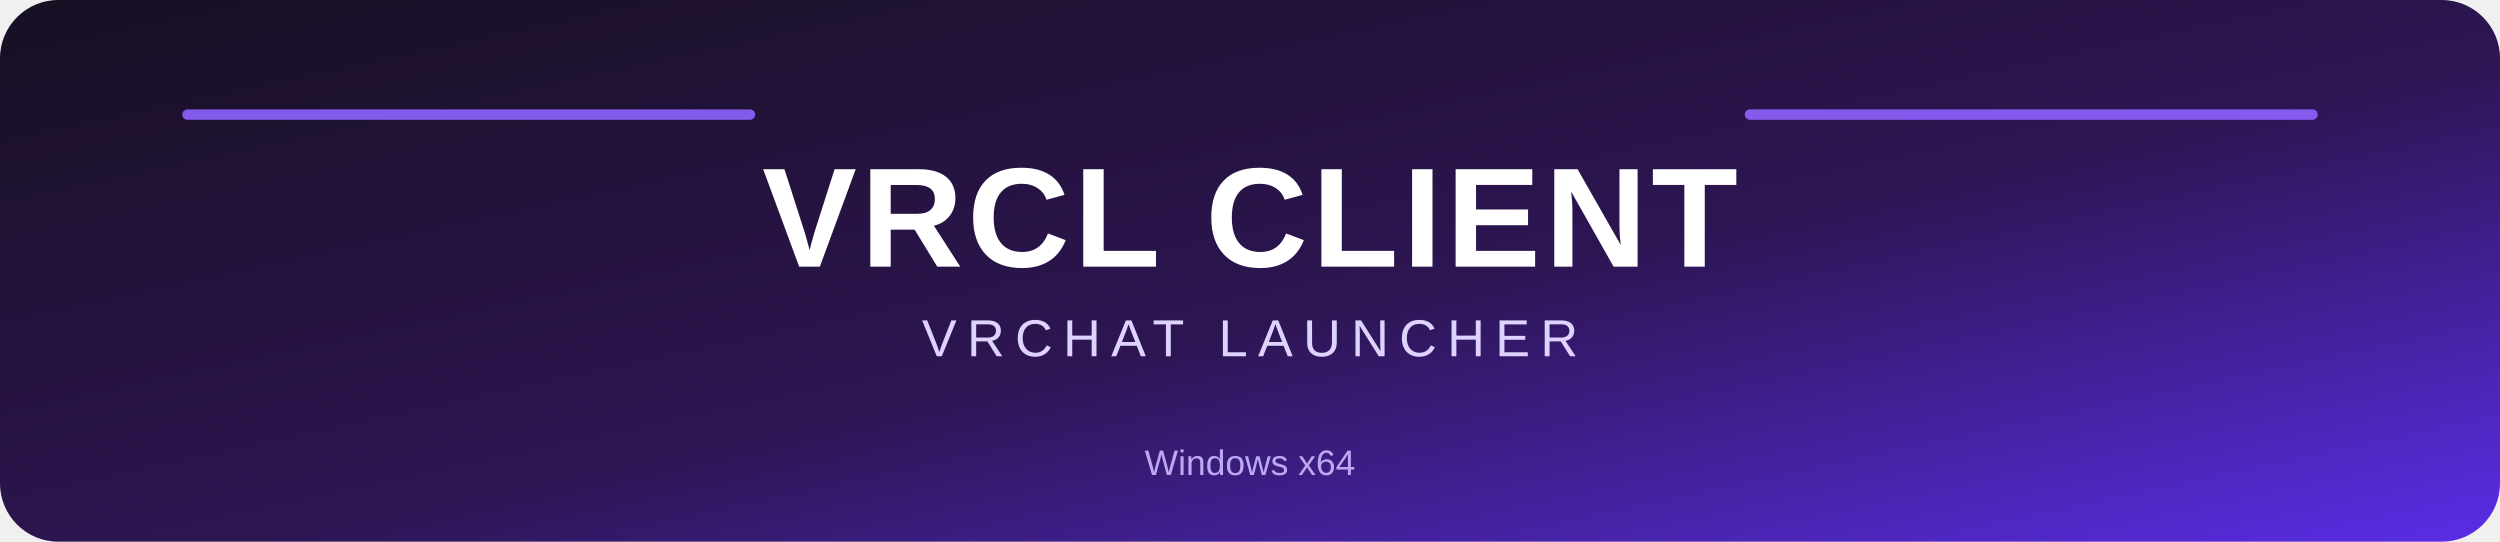
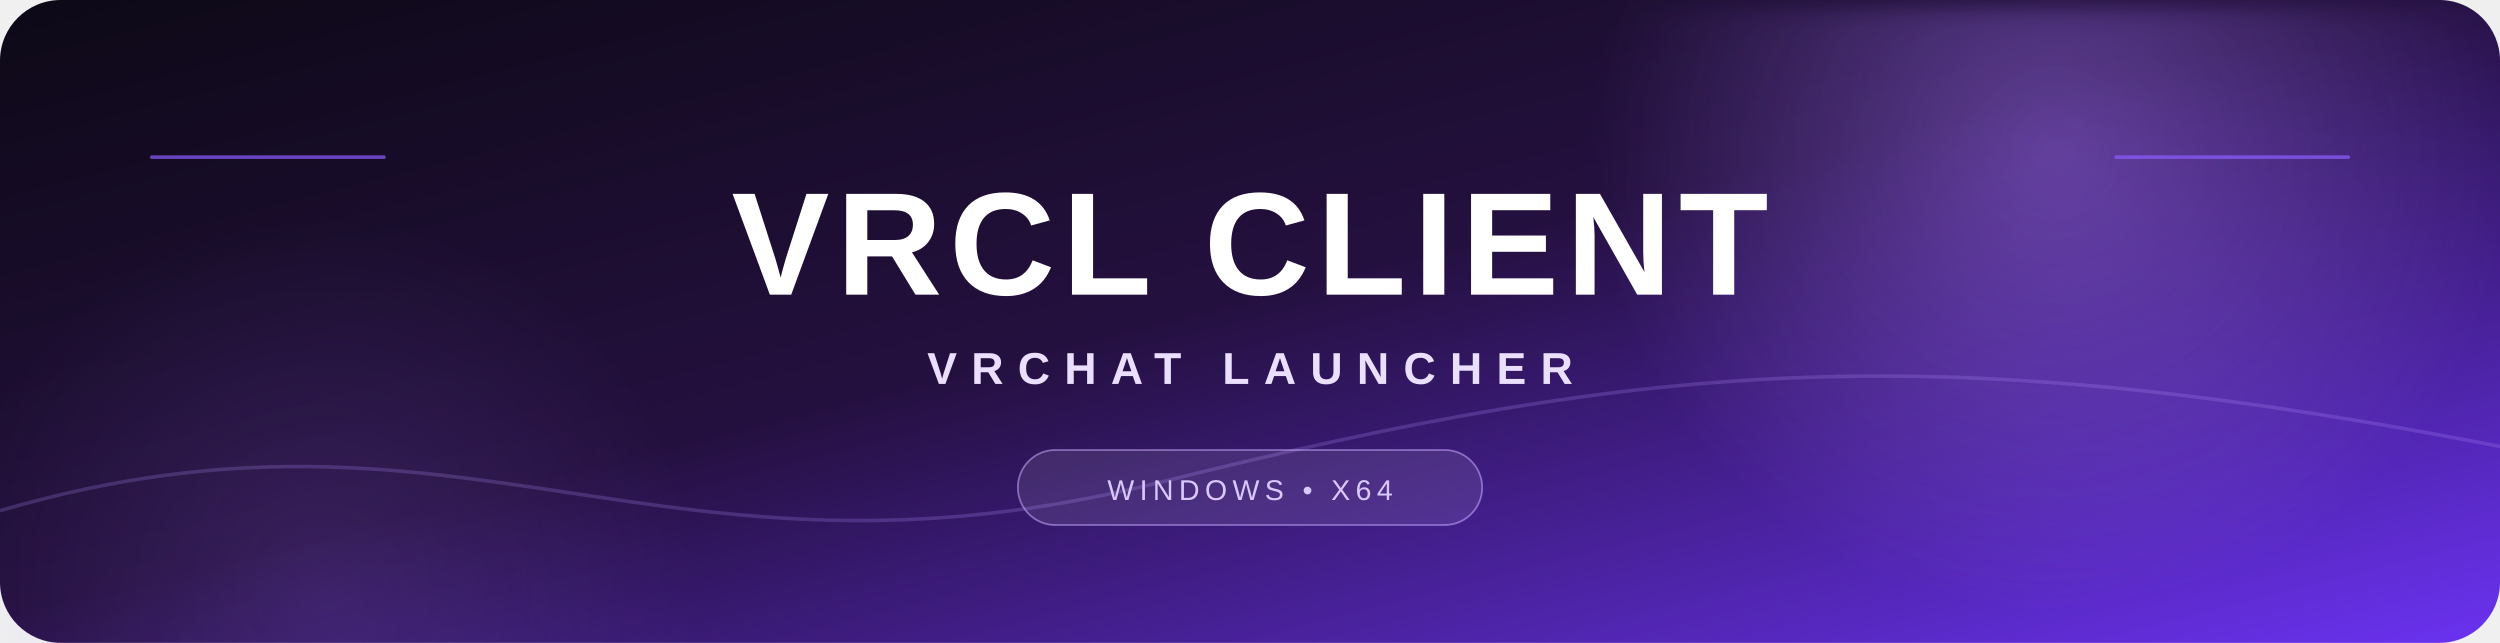
- <svg xmlns="http://www.w3.org/2000/svg" viewBox="0 0 1200 260" role="img" aria-labelledby="title desc">
+ <svg xmlns="http://www.w3.org/2000/svg" viewBox="0 0 1400 360" role="img" aria-labelledby="title desc">
  <defs>
    <linearGradient id="bg" x1="0" y1="0" x2="1" y2="1">
-       <stop offset="0" stop-color="#171022" />
-       <stop offset="0.55" stop-color="#2d1552" />
-       <stop offset="1" stop-color="#5b2de8" />
+       <stop stop-color="#0d0916" />
+       <stop offset=".48" stop-color="#24103f" />
+       <stop offset="1" stop-color="#6b32f2" />
    </linearGradient>
-     <linearGradient id="line" x1="0" y1="0" x2="1" y2="0">
-       <stop offset="0" stop-color="#8e63ff" />
-       <stop offset="1" stop-color="#b58cff" />
+     <radialGradient id="glow">
+       <stop stop-color="#a878ff" stop-opacity=".45" />
+       <stop offset="1" stop-color="#a878ff" stop-opacity="0" />
+     </radialGradient>
+     <linearGradient id="accent">
+       <stop stop-color="#9c70ff" />
+       <stop offset="1" stop-color="#e0c9ff" />
    </linearGradient>
+     <filter id="shadow">
+       <feGaussianBlur stdDeviation="9" />
+     </filter>
  </defs>
-   <rect width="1200" height="260" rx="28" fill="url(#bg)" />
-   <path d="M60 205H1140" stroke="url(#line)" stroke-width="2" opacity=".75" />
-   <path d="M90 55H360" stroke="#8e63ff" stroke-width="5" stroke-linecap="round" opacity=".9" />
-   <path d="M840 55H1110" stroke="#8e63ff" stroke-width="5" stroke-linecap="round" opacity=".9" />
-   <text x="600" y="128" text-anchor="middle" fill="#ffffff" font-family="Segoe UI, Arial, sans-serif" font-size="68" font-weight="700" letter-spacing="2">VRCL CLIENT</text>
-   <text x="600" y="171" text-anchor="middle" fill="#ded2ff" font-family="Segoe UI, Arial, sans-serif" font-size="25" letter-spacing="5">VRCHAT LAUNCHER</text>
-   <text x="600" y="228" text-anchor="middle" fill="#bda8f4" font-family="Segoe UI, Arial, sans-serif" font-size="17">Windows x64</text>
+   <rect width="1400" height="360" rx="34" fill="url(#bg)" />
+   <circle cx="1150" cy="85" r="260" fill="url(#glow)" filter="url(#shadow)" />
+   <circle cx="180" cy="330" r="210" fill="url(#glow)" opacity=".35" />
+   <path d="M0 286 C260 210 370 340 650 270 S1090 190 1400 250" fill="none" stroke="#b991ff" stroke-opacity=".22" stroke-width="2" />
+   <path d="M85 72h300 M1015 72h300" stroke="url(#accent)" stroke-width="4" stroke-linecap="round" />
+   <path d="M85 88h130 M1185 88h130" stroke="#8c5cff" stroke-width="2" stroke-linecap="round" opacity=".7" />
+   <text x="700" y="165" text-anchor="middle" fill="#fff" font-family="Segoe UI,Arial,sans-serif" font-size="82" font-weight="800" letter-spacing="4">VRCL CLIENT</text>
+   <text x="700" y="215" text-anchor="middle" fill="#eadfff" font-family="Segoe UI,Arial,sans-serif" font-size="25" font-weight="600" letter-spacing="8">VRCHAT LAUNCHER</text>
+   <rect x="570" y="252" width="260" height="42" rx="21" fill="#ffffff" fill-opacity=".09" stroke="#c9abff" stroke-opacity=".55" />
+   <text x="700" y="280" text-anchor="middle" fill="#d9c8ff" font-family="Segoe UI,Arial,sans-serif" font-size="16" letter-spacing="3">WINDOWS • X64</text>
</svg>
